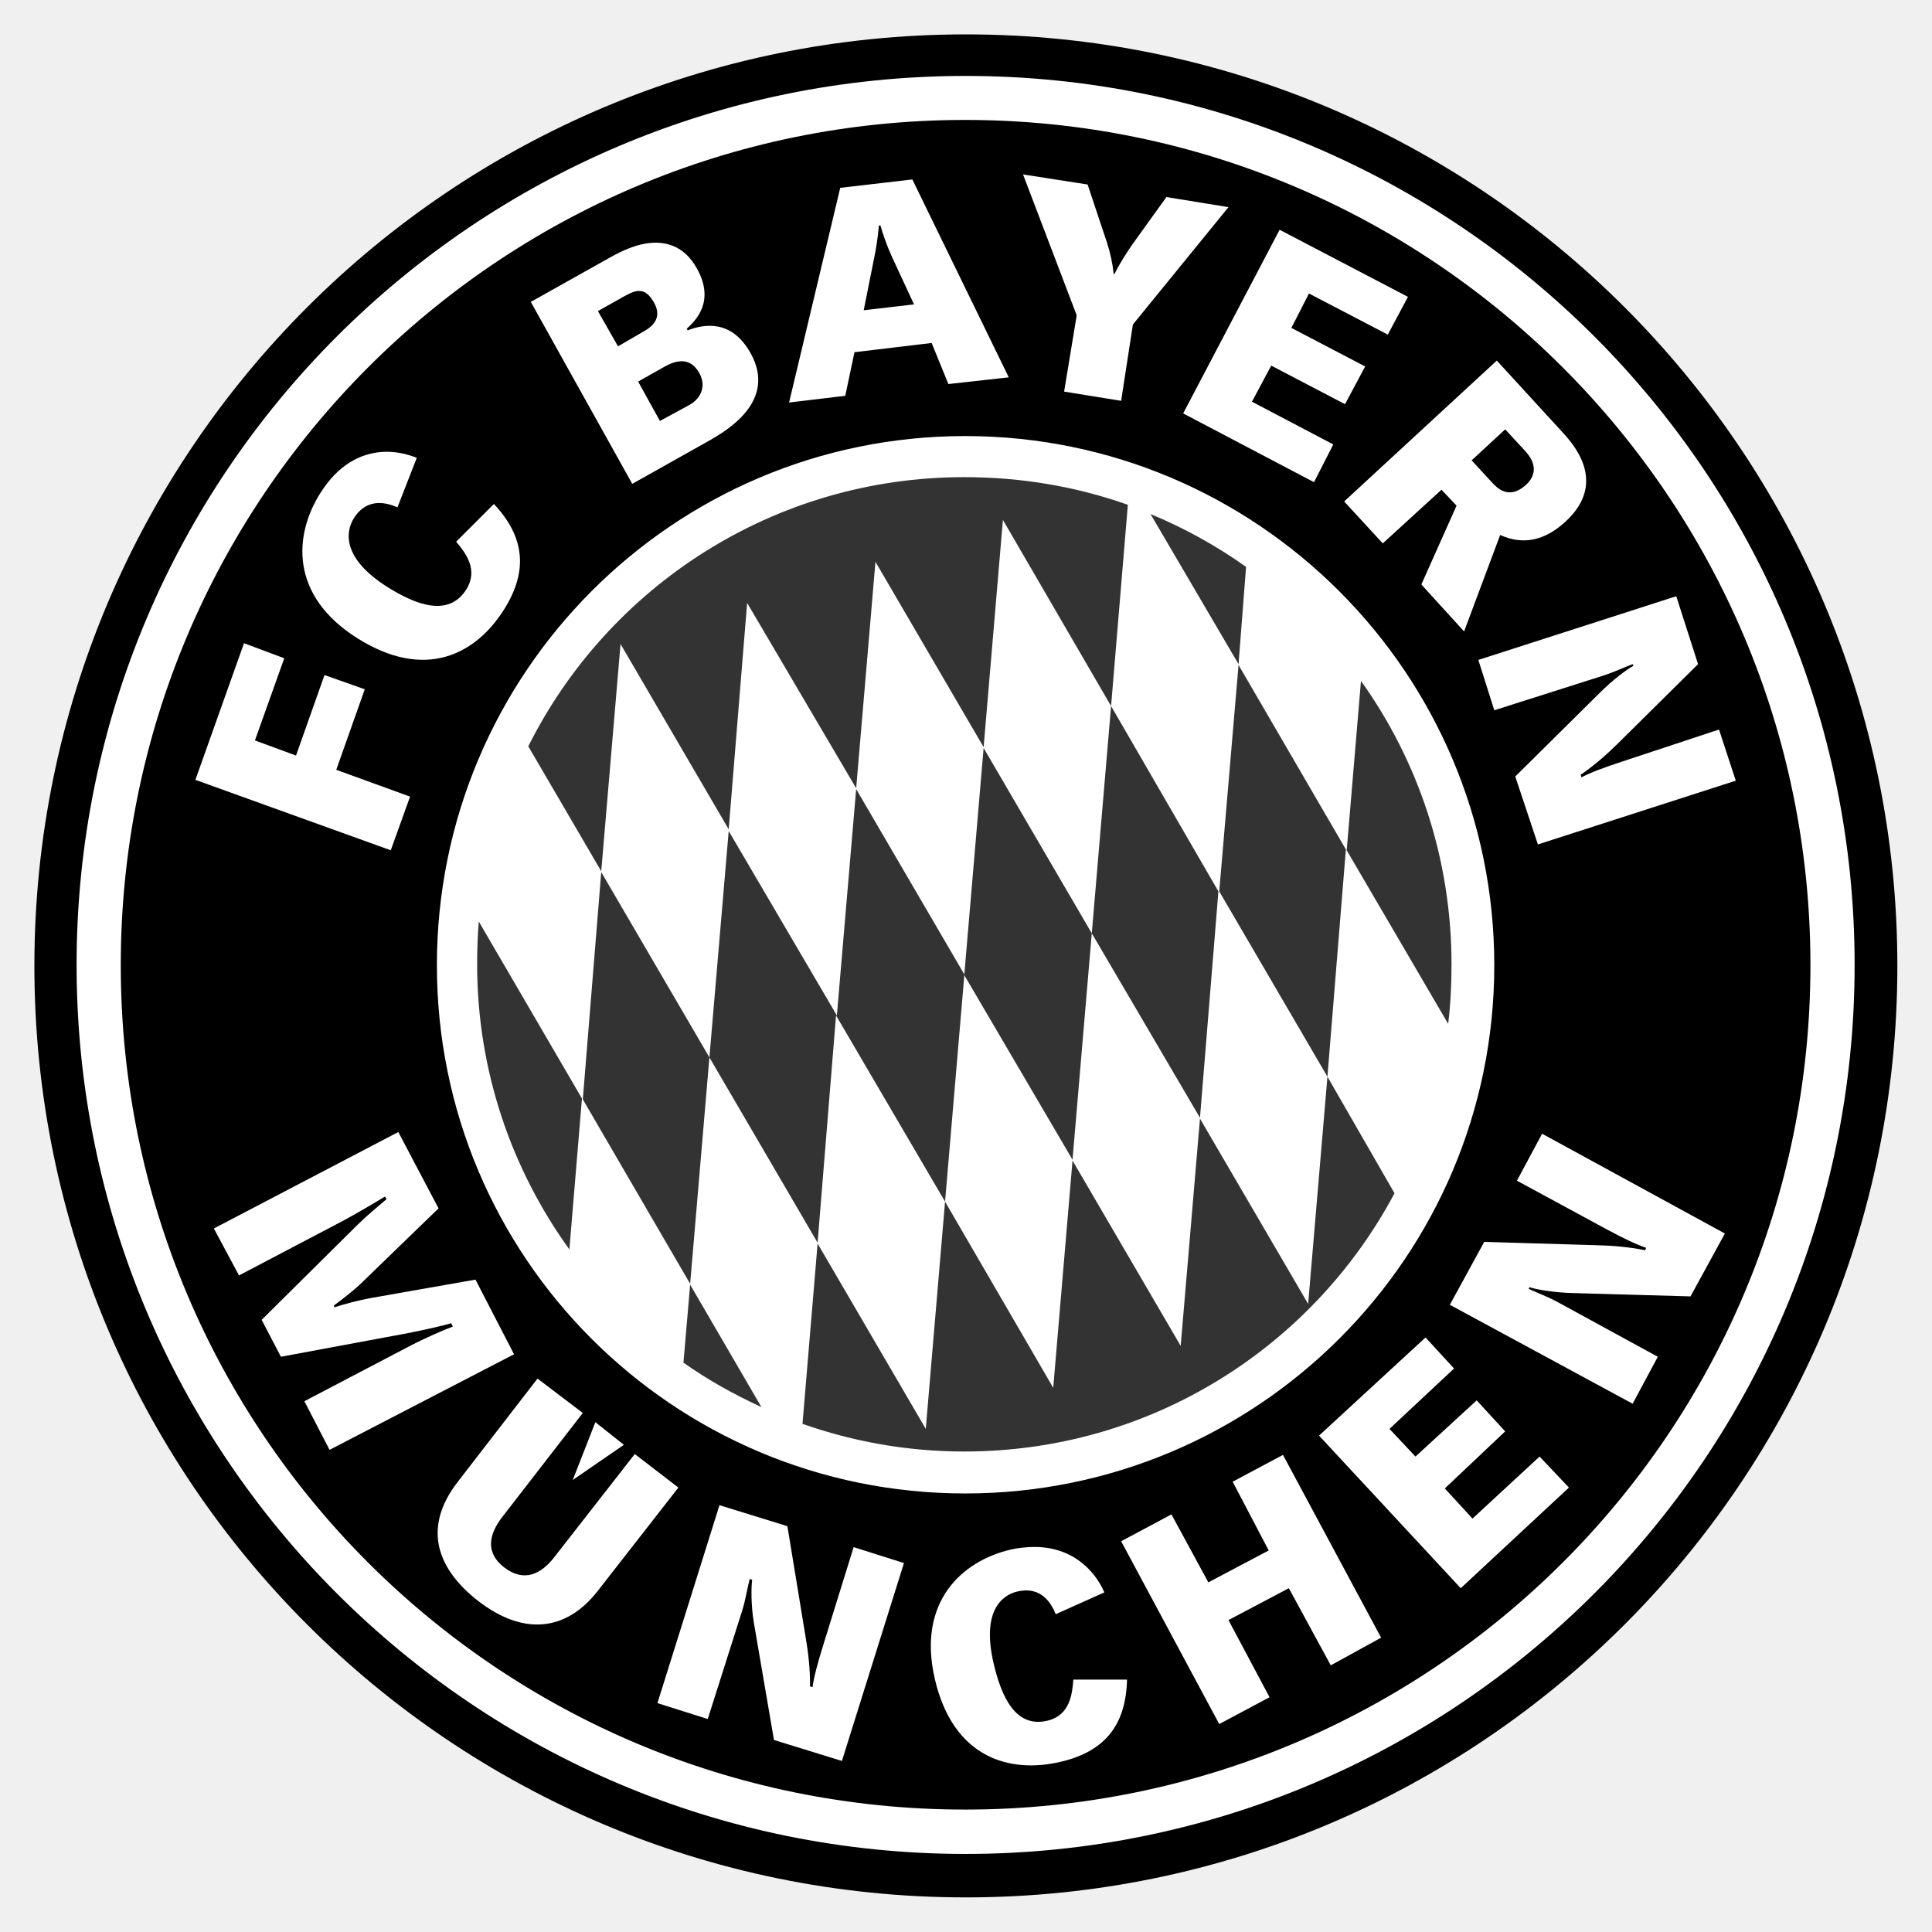
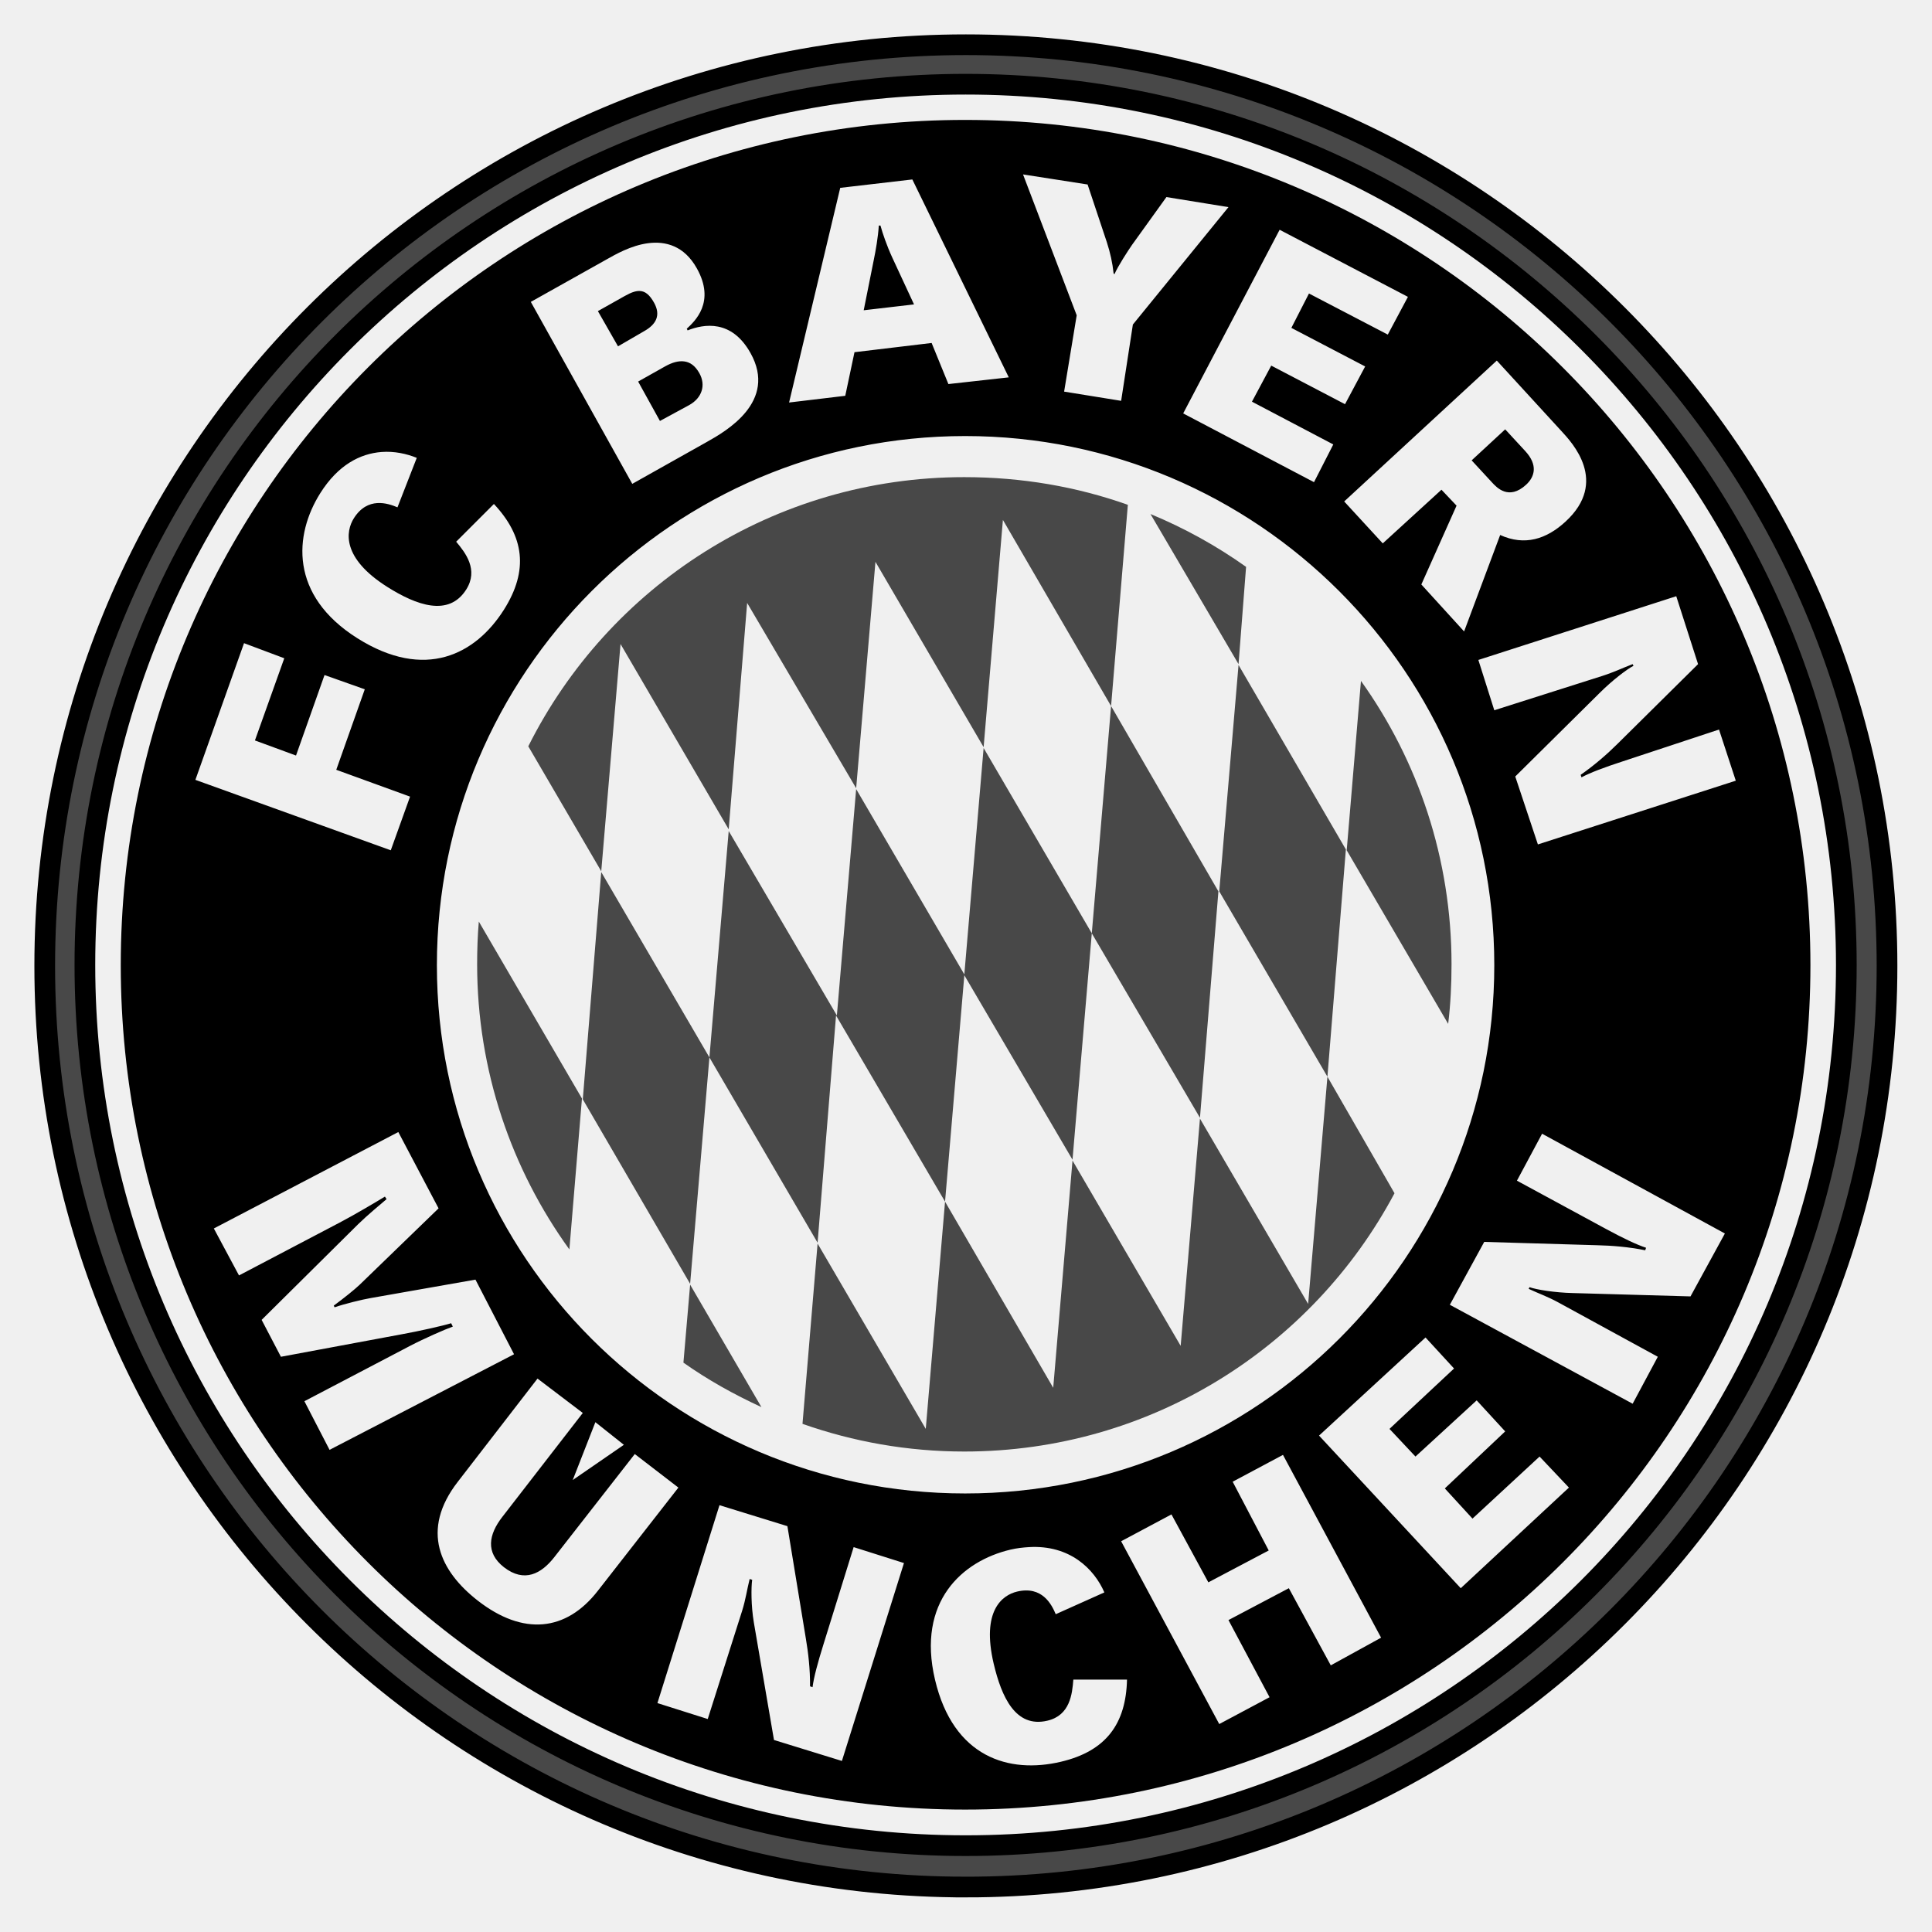
- <svg xmlns="http://www.w3.org/2000/svg" version="1.0" width="768" height="768" viewBox="0 0 72 72" id="svg3890" style="display:inline">
-   <defs id="defs3892" />
-   <g transform="translate(1.281632,1.281632)" id="layer5" style="display:inline">
-     <path d="M 184.203,795.235 C 184.203,810.403 196.498,822.698 211.666,822.698 C 226.833,822.698 239.128,810.403 239.128,795.235 C 239.128,780.067 226.833,767.772 211.666,767.772 C 196.498,767.772 184.203,780.067 184.203,795.235 z" transform="matrix(1.25,0,0,-1.25,-229.8681,1028.758)" id="path4822" style="fill:currentColor;fill-opacity:1;stroke:currentColor;stroke-width:0.617;stroke-linecap:butt;stroke-linejoin:miter;stroke-miterlimit:4;stroke-dasharray:none;stroke-opacity:1;display:inline" />
-     <path d="M 342.168,532.326 C 342.168,514.2 356.863,499.505 374.991,499.505 C 393.118,499.505 407.812,514.2 407.812,532.326 C 407.812,550.453 393.118,565.148 374.991,565.148 C 356.863,565.148 342.168,550.453 342.168,532.326 z" transform="translate(-340.2863,-497.6478)" id="path4867" style="fill:#ffffff;fill-opacity:1;stroke:#ffffff;stroke-width:0.618;stroke-linecap:butt;stroke-linejoin:miter;stroke-miterlimit:4;stroke-dasharray:none;stroke-opacity:1;display:inline" />
-     <path d="M 34.688,3.188 C 17.293,3.188 3.219,17.294 3.219,34.688 C 3.219,52.084 17.292,66.156 34.688,66.156 C 52.083,66.156 66.187,52.084 66.188,34.688 C 66.188,17.294 52.082,3.188 34.688,3.188 z M 36.844,5.219 L 39.25,5.594 L 39.969,7.75 C 40.094,8.135 40.18,8.526 40.219,8.906 L 40.25,8.938 C 40.386,8.629 40.749,8.071 40.906,7.844 L 42.188,6.062 L 44.5,6.438 L 40.938,10.812 L 40.5,13.656 L 38.375,13.312 L 38.844,10.469 L 36.844,5.219 z M 32.719,5.406 L 36.312,12.781 L 34.062,13.031 L 33.438,11.5 L 30.562,11.844 L 30.219,13.469 L 28.125,13.719 L 30.031,5.719 L 32.719,5.406 z M 31.469,7.125 C 31.442,7.557 31.351,8.07 31.281,8.406 L 30.906,10.281 L 32.781,10.062 L 31.969,8.312 C 31.764,7.866 31.609,7.411 31.531,7.125 L 31.469,7.125 z M 46.406,7.281 L 51.188,9.781 L 50.438,11.188 L 47.5,9.656 L 46.844,10.938 L 49.594,12.375 L 48.844,13.781 L 46.094,12.344 L 45.375,13.688 L 48.406,15.281 L 47.688,16.688 L 42.812,14.125 L 46.406,7.281 z M 22.875,7.781 C 23.518,7.699 24.215,7.873 24.688,8.719 C 25.395,9.981 24.606,10.694 24.312,10.969 L 24.344,11.031 C 24.946,10.793 25.981,10.611 26.688,11.875 C 27.704,13.69 25.765,14.794 25.062,15.188 L 22.281,16.75 L 18.5,9.969 L 21.344,8.375 C 21.638,8.21 22.232,7.864 22.875,7.781 z M 22.562,9.562 C 22.495,9.559 22.422,9.57 22.344,9.594 C 22.239,9.625 22.128,9.678 22,9.75 L 21,10.312 L 21.75,11.625 L 22.719,11.062 C 23.185,10.803 23.348,10.457 23.094,10 C 22.929,9.706 22.766,9.572 22.562,9.562 z M 54.5,12.156 L 56.906,14.781 C 57.304,15.213 58.679,16.668 57.062,18.156 C 56.349,18.814 55.539,19.071 54.625,18.656 L 53.281,22.25 L 51.688,20.5 L 53,17.562 L 52.438,16.969 L 50.25,18.969 L 48.812,17.406 L 54.5,12.156 z M 24.219,12.188 C 24.01,12.159 23.776,12.221 23.5,12.375 L 22.5,12.938 L 23.312,14.406 L 24.406,13.812 C 24.881,13.546 25.031,13.071 24.781,12.625 C 24.619,12.336 24.428,12.216 24.219,12.188 z M 54.812,14.719 L 53.562,15.875 L 54.312,16.688 C 54.496,16.889 54.944,17.378 55.594,16.781 C 55.921,16.477 56.034,16.044 55.562,15.531 L 54.812,14.719 z M 34.688,14.969 C 45.566,14.969 54.406,23.809 54.406,34.688 C 54.406,45.568 45.566,54.375 34.688,54.375 C 23.809,54.375 15,45.568 15,34.688 C 15,23.809 23.809,14.969 34.688,14.969 z M 12.938,15.562 C 13.414,15.526 13.869,15.627 14.25,15.781 L 13.531,17.625 C 13.166,17.47 12.418,17.223 11.906,18.031 C 11.599,18.519 11.445,19.514 13.156,20.594 C 14.234,21.274 15.443,21.719 16.094,20.688 C 16.559,19.951 16.064,19.316 15.719,18.906 L 17.125,17.5 C 18.249,18.699 18.43,19.965 17.5,21.438 C 16.448,23.104 14.561,24.098 12.031,22.5 C 9.5,20.901 9.675,18.649 10.656,17.094 C 11.32,16.041 12.143,15.623 12.938,15.562 z M 61.188,20.938 L 62,23.469 L 59,26.438 C 58.627,26.809 58.148,27.23 57.625,27.594 L 57.656,27.688 C 57.978,27.515 58.504,27.316 59.188,27.094 L 62.781,25.906 L 63.406,27.812 L 56.031,30.188 L 55.188,27.656 L 58.344,24.531 C 58.802,24.075 59.349,23.656 59.594,23.531 L 59.562,23.469 C 59.185,23.612 58.873,23.766 58.438,23.906 L 54.406,25.188 L 53.812,23.312 L 61.188,20.938 z M 7.812,22.688 L 9.312,23.25 L 8.219,26.312 L 9.75,26.875 L 10.812,23.875 L 12.312,24.406 L 11.25,27.406 L 14,28.406 L 13.281,30.406 L 6,27.781 L 7.812,22.688 z M 13.562,40.906 L 15.062,43.75 L 12.125,46.594 C 11.963,46.752 11.512,47.115 11.156,47.375 L 11.188,47.438 C 11.54,47.314 12.215,47.148 12.531,47.094 L 16.438,46.406 L 17.875,49.188 L 11,52.75 L 10.062,50.938 L 14,48.875 C 14.511,48.608 15.303,48.259 15.594,48.156 L 15.531,48.031 C 15.236,48.124 14.293,48.335 13.719,48.438 L 9.188,49.281 L 8.469,47.906 L 12.062,44.344 C 12.411,44.003 12.904,43.595 13.125,43.406 L 13.062,43.312 C 12.811,43.466 11.935,43.99 11.375,44.281 L 7.625,46.25 L 6.688,44.5 L 13.562,40.906 z M 56.188,40.969 L 63,44.688 L 61.719,47.031 L 57.312,46.906 C 56.666,46.89 55.979,46.781 55.719,46.688 L 55.688,46.75 C 56.051,46.921 56.38,47.032 56.781,47.25 L 60.5,49.281 L 59.562,51.031 L 52.75,47.344 L 54.031,45 L 58.25,45.125 C 58.775,45.137 59.407,45.185 60.031,45.312 L 60.062,45.219 C 59.715,45.105 59.226,44.873 58.594,44.531 L 55.25,42.719 L 56.188,40.969 z M 51.844,48.562 L 52.906,49.719 L 50.5,51.969 L 51.469,53 L 53.75,50.906 L 54.812,52.062 L 52.562,54.188 L 53.594,55.312 L 56.094,53 L 57.188,54.156 L 53.156,57.906 L 47.875,52.219 L 51.844,48.562 z M 18.75,50.094 L 20.438,51.375 L 17.438,55.25 C 16.938,55.894 16.796,56.576 17.5,57.125 C 18.257,57.712 18.894,57.367 19.375,56.75 L 22.375,52.906 L 24,54.156 L 21,58 C 19.811,59.531 18.208,59.678 16.531,58.375 C 15.123,57.28 14.373,55.75 15.781,53.938 L 18.75,50.094 z M 20.906,51.719 L 21.969,52.562 L 20.062,53.875 L 20.906,51.719 z M 46.531,52.938 L 50.188,59.75 L 48.312,60.781 L 46.75,57.906 L 44.5,59.094 L 46.031,61.969 L 44.156,62.969 L 40.5,56.156 L 42.375,55.156 L 43.75,57.688 L 46,56.5 L 44.656,53.938 L 46.531,52.938 z M 25.531,54.812 L 28.062,55.594 L 28.75,59.781 C 28.839,60.3 28.913,60.925 28.906,61.562 L 29,61.594 C 29.045,61.231 29.192,60.685 29.406,60 L 30.531,56.375 L 32.406,56.969 L 30.094,64.344 L 27.562,63.562 L 26.812,59.188 C 26.705,58.55 26.71,57.867 26.75,57.594 L 26.656,57.562 C 26.556,57.954 26.511,58.315 26.375,58.75 L 25.094,62.781 L 23.219,62.188 L 25.531,54.812 z M 37.062,56.375 C 38.583,56.285 39.492,57.183 39.875,58.062 L 38.062,58.875 C 37.909,58.509 37.557,57.812 36.625,58.031 C 36.065,58.164 35.288,58.749 35.75,60.719 C 36.042,61.958 36.564,63.124 37.75,62.844 C 38.597,62.646 38.676,61.847 38.719,61.312 L 40.719,61.312 C 40.68,62.953 39.945,63.977 38.25,64.375 C 36.332,64.826 34.248,64.222 33.562,61.312 C 32.877,58.399 34.585,56.89 36.375,56.469 C 36.617,56.412 36.845,56.388 37.062,56.375 z" id="path3794" style="fill:currentColor;fill-opacity:1;" />
-     <path d="M 34.656,16.5 C 27.545,16.5 21.387,20.578 18.406,26.531 L 21.125,31.188 L 21.844,22.719 L 25.875,29.625 L 26.562,21.188 L 30.625,28.094 L 31.344,19.656 L 35.375,26.562 L 36.094,18.094 L 40.125,25.031 L 40.75,17.531 C 38.846,16.855 36.792,16.5 34.656,16.5 z M 40.125,25.031 L 39.406,33.5 L 43.438,40.375 L 44.125,31.938 L 40.125,25.031 z M 39.406,33.5 L 35.375,26.594 L 34.656,35.031 L 30.625,28.125 L 29.906,36.562 L 25.875,29.688 L 25.156,38.125 L 29.188,45.031 L 29.875,36.562 L 33.938,43.5 L 34.656,35.062 L 38.688,41.938 L 39.406,33.5 z M 33.938,43.5 L 33.219,51.969 L 29.188,45.062 L 28.625,51.781 C 30.515,52.446 32.539,52.812 34.656,52.812 C 41.606,52.812 47.636,48.921 50.688,43.188 L 48.188,38.844 L 47.469,47.312 L 43.438,40.406 L 42.719,48.875 L 38.688,41.969 L 37.969,50.438 L 33.938,43.5 z M 48.188,38.844 L 48.875,30.375 L 44.875,23.5 L 44.156,31.938 L 48.188,38.844 z M 25.156,38.125 L 21.125,31.219 L 20.438,39.688 L 24.438,46.562 L 25.156,38.125 z M 41.594,17.875 L 44.875,23.469 L 45.156,19.844 C 44.051,19.059 42.864,18.4 41.594,17.875 z M 49.438,24.094 L 48.906,30.406 L 52.688,36.875 C 52.776,36.146 52.812,35.407 52.812,34.656 C 52.813,30.72 51.565,27.069 49.438,24.094 z M 16.562,33.062 C 16.517,33.584 16.5,34.123 16.5,34.656 C 16.5,38.619 17.782,42.296 19.938,45.281 L 20.406,39.656 L 16.562,33.062 z M 24.438,46.594 L 24.188,49.5 C 25.097,50.143 26.071,50.686 27.094,51.156 L 24.438,46.594 z" id="path5000" style="fill:currentColor;fill-opacity:0.8;" />
-   </g>
+ <svg xmlns="http://www.w3.org/2000/svg" viewBox="0 0 768 768">
+   <path stroke="currentColor" fill-opacity=".7" stroke-width="8.227" d="M383.957 750.13c-202.24 0-366.174-163.934-366.174-366.173 0-202.24 163.934-366.174 366.174-366.174 202.226 0 366.16 163.934 366.16 366.174 0 202.24-163.934 366.174-366.16 366.174Zm-.105-16.452c193.36 0 350.091-156.748 350.091-350.108 0-193.346-156.732-350.093-350.091-350.093-193.36 0-350.108 156.747-350.108 350.093 0 193.36 156.748 350.108 350.108 350.108Z" />
+   <path d="M383.67 47.67c-185.546 0-335.666 150.467-335.666 336 0 185.56 150.12 335.667 335.667 335.667 185.546 0 336-150.106 336-335.666 0-185.534-150.454-336-336-336Zm23 21.667 25.667 4 7.667 23c1.333 4.107 2.253 8.28 2.667 12.334l.333.333c1.453-3.293 5.32-9.24 7-11.667l13.667-19 24.666 4-38 46.667-4.666 30.333-22.667-3.666 5-30.334-21.333-56Zm-44 2 38.334 78.667-24 2.667-6.667-16.334-30.666 3.667-3.667 17.333-22.333 2.667 20.333-85.333 28.667-3.334Zm-13.333 18.334c-.28 4.613-1.253 10.08-2 13.666l-4 20 20-2.333-8.666-18.667c-2.187-4.76-3.84-9.613-4.667-12.666h-.667Zm159.334 1.666 51 26.667-8 15-31.334-16.333-7 13.666 29.334 15.334-8 15-29.334-15.334-7.666 14.334 32.333 17-7.667 15-52-27.334 38.334-73Zm-251 5.334c6.858-.879 14.293.98 19.333 10 7.547 13.466-.867 21.066-4 24l.333.666c6.427-2.546 17.467-4.48 25 9 10.84 19.36-9.84 31.134-17.333 35.334l-29.667 16.666-40.333-72.333 30.333-17c3.14-1.76 9.475-5.455 16.334-6.333Zm-3.334 19c-.724-.033-1.493.08-2.333.333-1.12.337-2.3.903-3.667 1.667l-10.666 6 8 14 10.333-6c4.973-2.774 6.707-6.454 4-11.334-1.755-3.135-3.493-4.57-5.667-4.666Zm340.667 27.666 25.667 28c4.24 4.6 18.906 20.12 1.666 36-7.613 7.014-16.253 9.76-26 5.334l-14.333 38.333-17-18.667 14-31.333-6-6.333-23.333 21.333-15.334-16.667 60.667-56Zm-323 .334c-2.228-.3-4.727.353-7.667 2l-10.666 6 8.666 15.666 11.667-6.333c5.067-2.84 6.667-7.907 4-12.667-1.733-3.086-3.772-4.366-6-4.666Zm326.333 27-13.333 12.333 8 8.667c1.96 2.146 6.733 7.36 13.667 1 3.493-3.24 4.693-7.867-.334-13.334l-8-8.666Zm-214.666 2.666c116.04 0 210.333 94.294 210.333 210.334 0 116.053-94.293 210-210.333 210-116.04 0-210-93.947-210-210 0-116.04 93.96-210.334 210-210.334Zm-232 6.334c5.082-.386 9.935.693 14 2.333l-7.667 19.667c-3.893-1.654-11.88-4.294-17.333 4.333-3.28 5.2-4.92 15.813 13.333 27.333 11.493 7.254 24.387 12 31.333 1 4.96-7.853-.32-14.626-4-19l15-15c11.987 12.787 13.92 26.294 4 42-11.226 17.774-31.346 28.374-58.333 11.334-27-17.054-25.133-41.08-14.667-57.667 7.084-11.225 15.863-15.69 24.334-16.333Zm514.666 57.333 8.667 27-32 31.667c-3.973 3.96-9.093 8.453-14.667 12.333l.334 1c3.427-1.84 9.04-3.96 16.333-6.333l38.333-12.667 6.667 20.333-78.667 25.334-9-27 33.667-33.334c4.893-4.866 10.72-9.333 13.333-10.666l-.333-.667c-4.027 1.533-7.36 3.173-12 4.667l-43 13.666-6.333-20 78.666-25.333ZM97.004 255.671l16 6-11.667 32.666 16.334 6 11.333-32 16 5.667-11.333 32 29.333 10.667-7.667 21.333-77.666-28 19.333-54.333Zm61.333 194.333 16 30.333-31.333 30.334c-1.733 1.693-6.533 5.56-10.333 8.333l.333.667c3.76-1.32 10.96-3.094 14.333-3.667l41.667-7.333 15.333 29.666-73.333 38-10-19.333 42-22c5.453-2.853 13.893-6.573 17-7.667l-.667-1.333c-3.146.987-13.213 3.24-19.333 4.333l-48.333 9-7.667-14.666 38.333-38c3.72-3.64 8.974-7.987 11.334-10l-.667-1c-2.68 1.64-12.027 7.226-18 10.333l-40 21-10-18.667 73.333-38.333Zm454.667.667 72.667 39.666-13.667 25-47-1.333c-6.893-.173-14.227-1.333-17-2.333l-.333.666c3.88 1.827 7.386 3.014 11.666 5.334l39.667 21.666-10 18.667-72.667-39.333 13.667-25 45 1.333c5.6.133 12.347.64 19 2l.333-1c-3.706-1.213-8.92-3.693-15.666-7.333l-35.667-19.334 10-18.666Zm-46.333 81 11.333 12.333-25.667 24 10.334 11 24.333-22.333 11.333 12.333-24 22.667 11 12 26.667-24.667 11.667 12.333-43 40-56.334-60.666 42.334-39Zm-353 16.333 18 13.667-32 41.333c-5.334 6.867-6.84 14.147.666 20 8.08 6.267 14.867 2.587 20-4l32-41 17.334 13.333-32 41c-12.68 16.334-29.787 17.894-47.667 4-15.027-11.68-23.026-28-8-47.333l31.667-41Zm23 17.333 11.333 9-20.333 14 9-23Zm273.333 13 39 72.667-20 11-16.667-30.667-24 12.667 16.334 30.667-20 10.666-39-72.666 20-10.667 14.666 27 24-12.667-14.333-27.333 20-10.667Zm-224 20 27 8.334 7.333 44.666c.947 5.534 1.734 12.2 1.667 19l1 .334c.48-3.867 2.053-9.694 4.333-17l12-38.667 20 6.333-24.666 78.667-27-8.333-8-46.667c-1.147-6.8-1.094-14.08-.667-17l-1-.333c-1.067 4.173-1.547 8.026-3 12.666l-13.667 43-20-6.333 24.667-78.667Zm123 16.667c16.219-.962 25.917 8.62 30 18l-19.333 8.667c-1.64-3.907-5.387-11.334-15.334-9-5.973 1.413-14.266 7.653-9.333 28.666 3.12 13.214 8.68 25.654 21.333 22.667 9.04-2.107 9.88-10.627 10.334-16.333h21.333c-.413 17.493-8.253 28.426-26.333 32.666-20.454 4.814-42.694-1.626-50-32.666-7.307-31.08 10.906-47.174 30-51.667 2.583-.608 5.016-.862 7.333-1Z" />
+   <path fill-opacity=".7" d="M383.337 189.67c-75.853 0-141.533 43.494-173.333 107l29 49.667 7.667-90.333 43 73.667 7.333-90 43.333 73.666 7.667-90 43 73.667 7.667-90.333 43 74 6.666-80c-20.306-7.214-42.213-11-65-11Zm58.334 91-7.667 90.334 43 73.333 7.333-90-42.666-73.666Zm-7.667 90.334-43-73.667-7.667 90-43-73.666-7.666 90-43-73.334-7.667 90 43 73.667 7.333-90.333 43.334 74 7.666-90 43 73.333 7.667-90Zm-58.333 106.667-7.667 90.333-43-73.667-6 71.667c20.16 7.093 41.747 11 64.333 11 74.134 0 138.454-41.507 171-102.667l-26.666-46.333-7.667 90.333-43-73.666-7.667 90.333-43-73.667-7.666 90.334-43-74Zm152-49.667 7.333-90.333-42.667-73.334-7.666 90 43 73.667Zm-245.667-7.667-43-73.666-7.333 90.333 42.666 73.333 7.667-90Zm175.333-216 35 59.667 3-38.667a192.255 192.255 0 0 0-38-21Zm83.667 66.334-5.667 67.333 40.334 69c.946-7.773 1.333-15.653 1.333-23.667 0-41.986-13.307-80.933-36-112.666Zm-350.667 95.666c-.48 5.56-.666 11.307-.666 17 0 42.267 13.68 81.494 36.666 113.334l5-60-41-70.334Zm84 144.334-2.666 31c9.706 6.853 20.093 12.653 31 17.666l-28.334-48.666Z" />
</svg>
